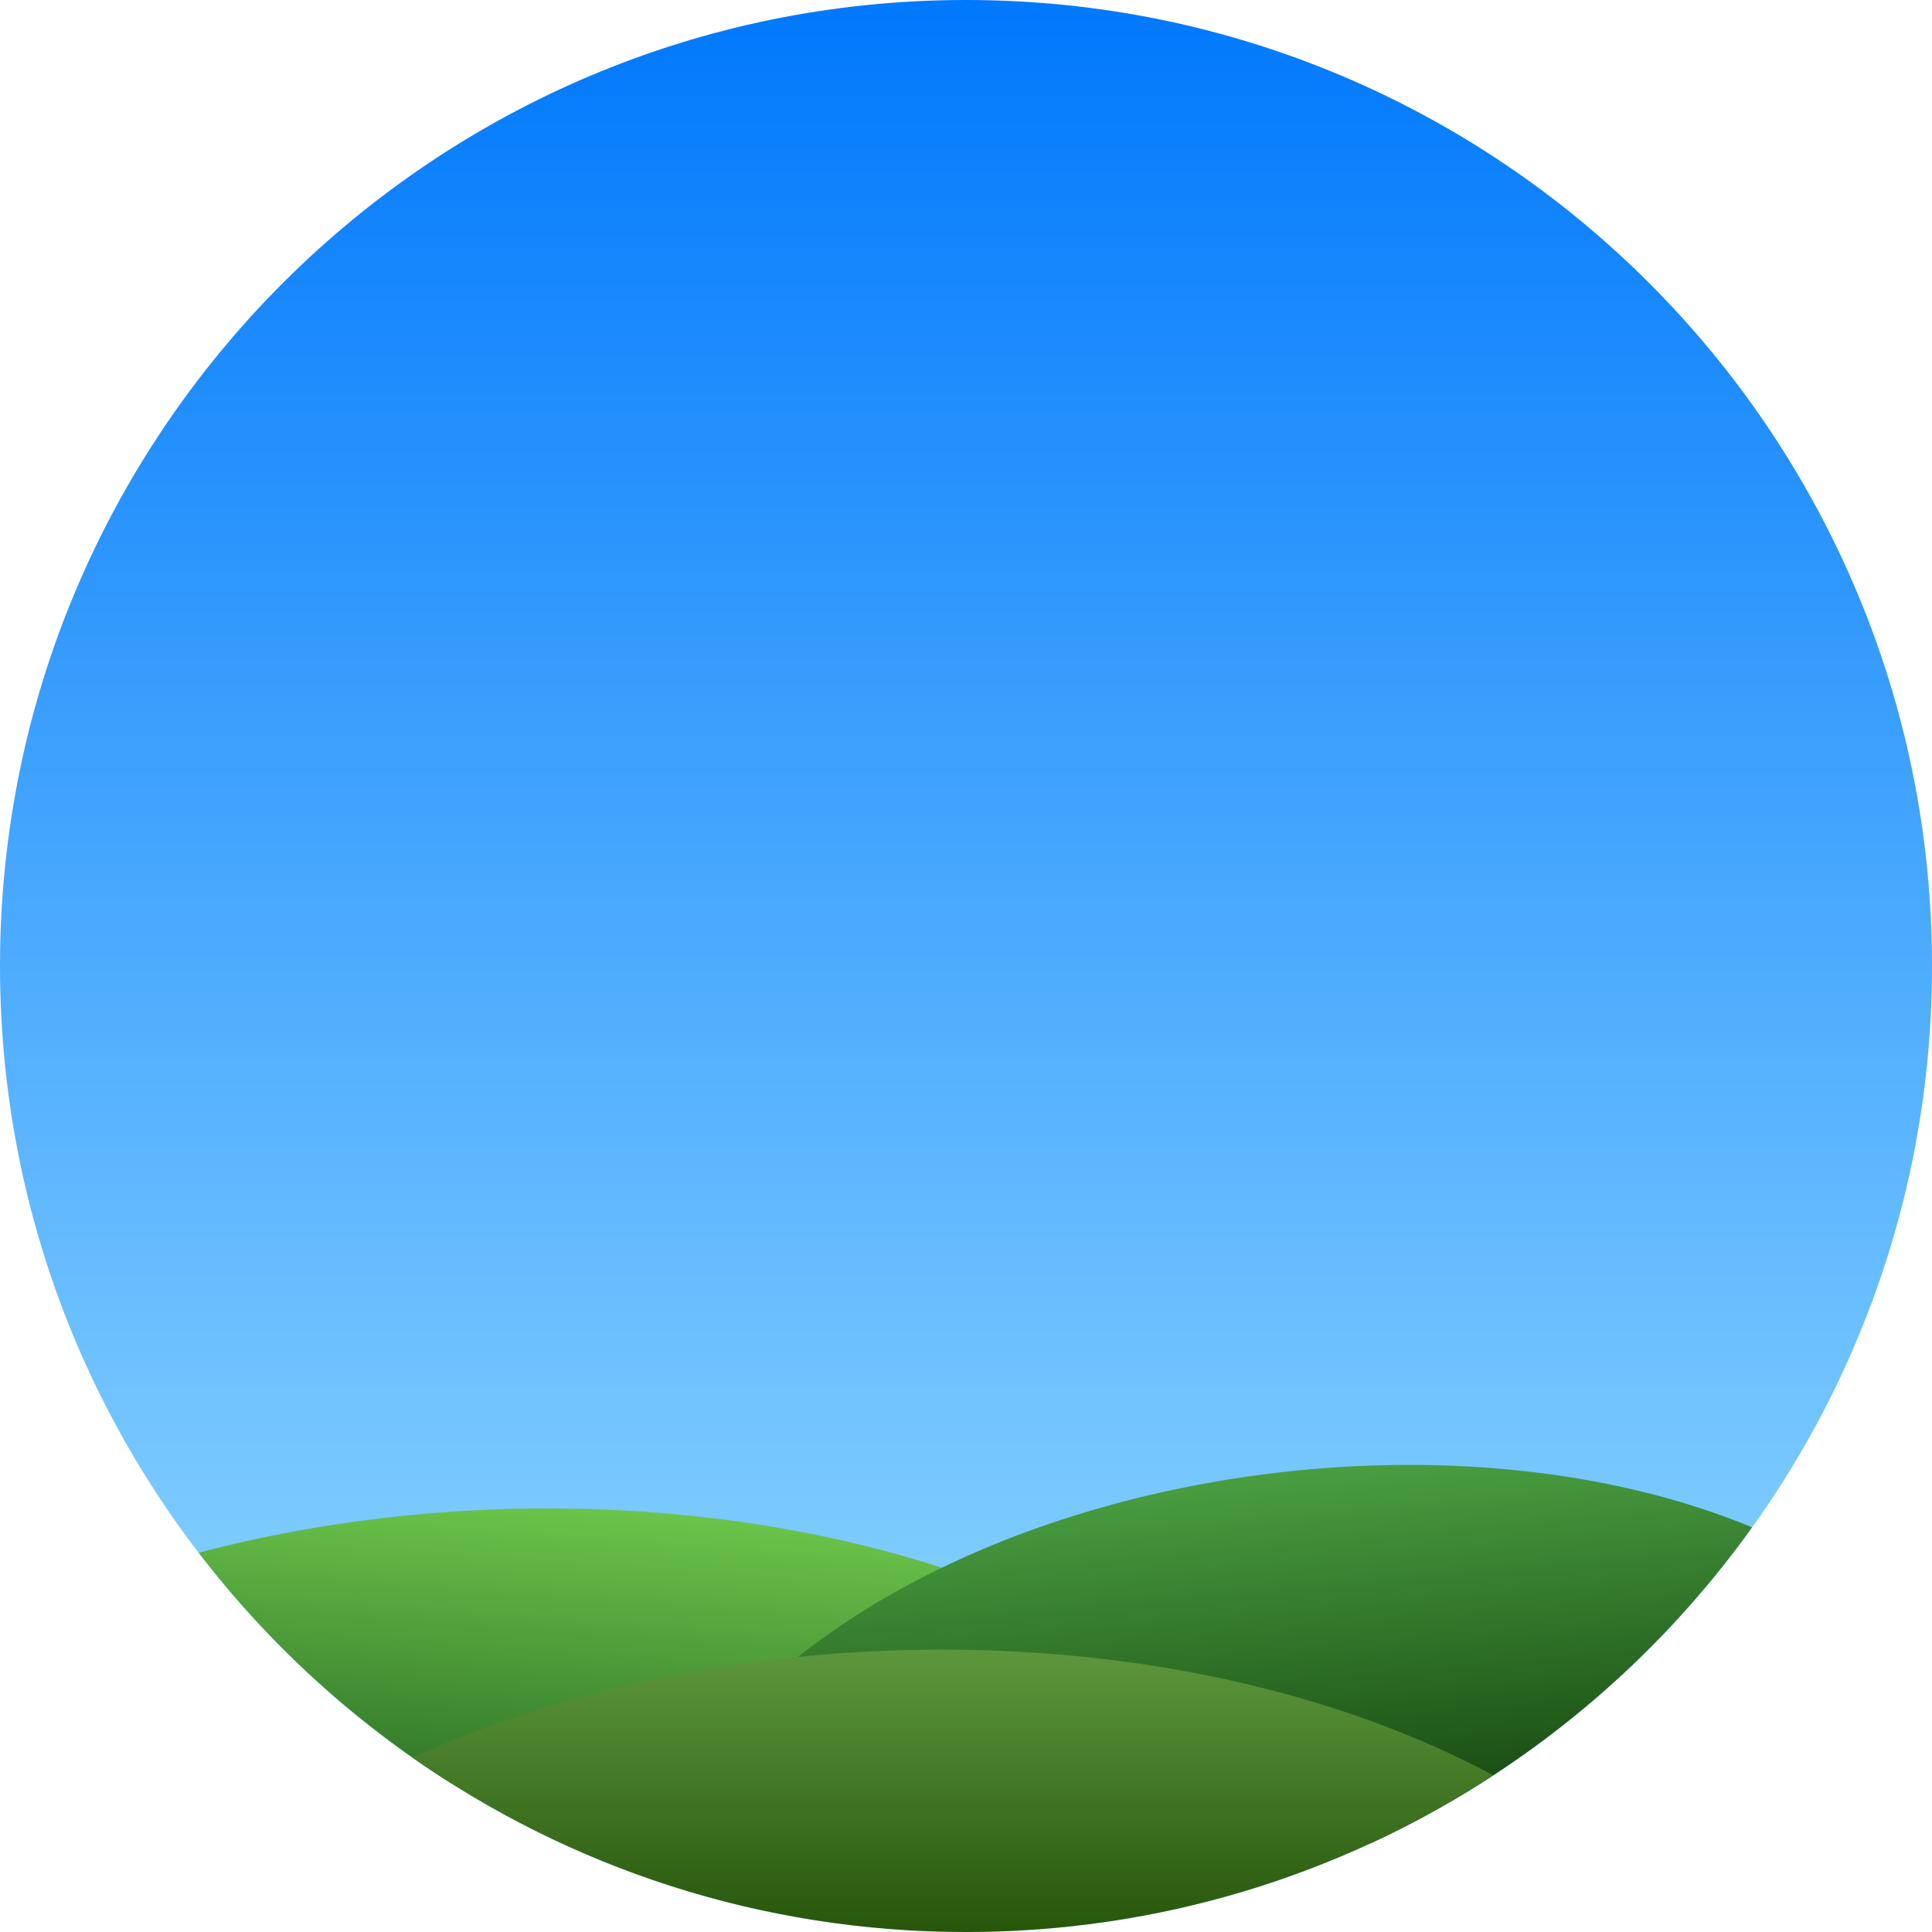
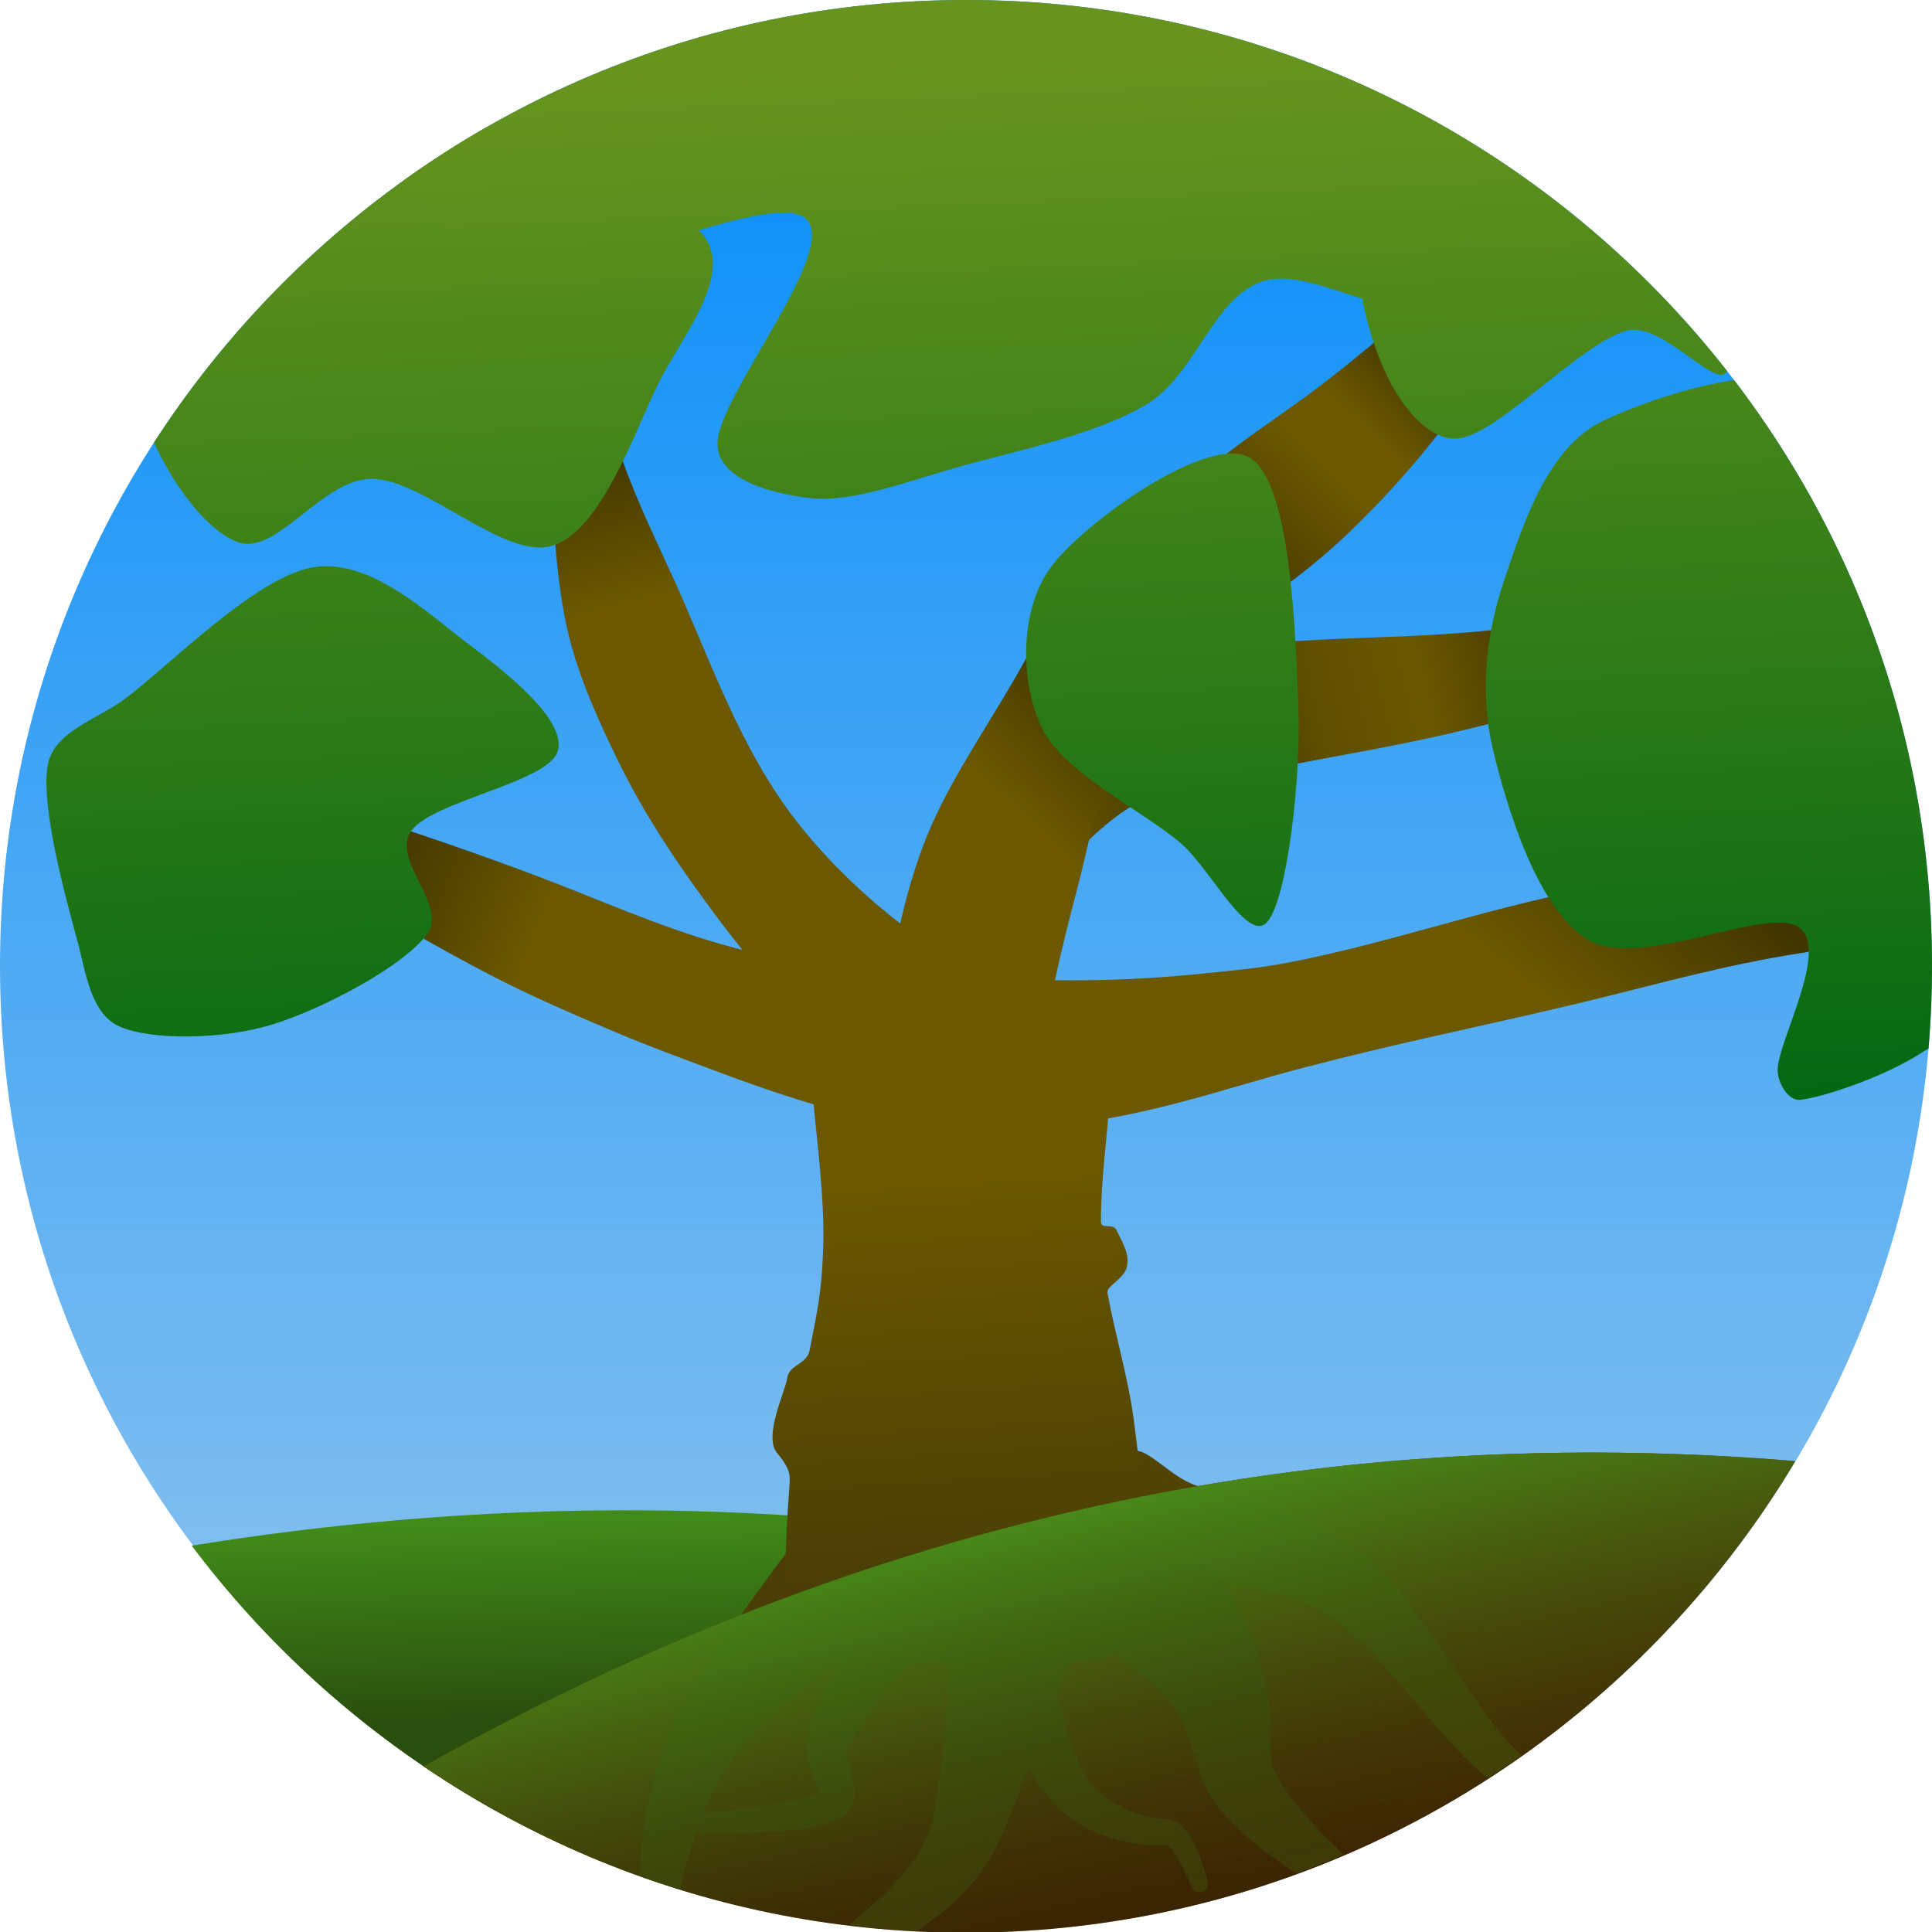
- <svg xmlns="http://www.w3.org/2000/svg" width="100%" height="100%" viewBox="0 0 500 500" version="1.1" xml:space="preserve" style="fill-rule:evenodd;clip-rule:evenodd;stroke-linejoin:round;stroke-miterlimit:2;">
-   <circle cx="250" cy="250" r="250" style="fill:url(#_Linear1);" />
-   <path d="M116.718,461.499C91.578,445.613 69.46,425.37 51.43,401.833L51.437,401.837C128.41,381.54 219.287,387.996 284.535,422.909C245.285,448.55 198.402,463.46 148.063,463.46C137.448,463.46 126.987,462.797 116.718,461.51L116.718,461.499Z" style="fill:url(#_Linear2);" />
-   <path d="M354.808,477.015C304.864,474.653 244.879,465.825 206.519,428.807C269.976,378.471 379.477,364.673 453.432,395.257L453.44,395.257C428.324,430.355 394.354,458.696 354.808,477.003L354.808,477.015Z" style="fill:url(#_Linear3);" />
-   <path d="M386.472,459.449C347.222,485.09 300.338,500 250,500C196.722,500 147.315,483.298 106.732,454.849C190.72,416.622 307.411,417.146 386.472,459.449Z" style="fill:url(#_Linear4);" />
+ <svg xmlns="http://www.w3.org/2000/svg" width="100%" height="100%" viewBox="0 0 100 100" version="1.1" xml:space="preserve" style="fill-rule:evenodd;clip-rule:evenodd;stroke-linejoin:round;stroke-miterlimit:2;">
+   <g id="_4---Baumriese">
+     <circle id="bg" cx="50" cy="50" r="50" style="fill:url(#_Linear1);" />
+     <clipPath id="_clip2">
+       <path id="bg1" d="M49.912,0c27.596,0 50,22.404 50,50c0,27.596 -22.404,50 -50,50c-27.595,0 -50,-22.404 -50,-50c0,-27.596 22.405,-50 50,-50Z" />
+     </clipPath>
+     <g clip-path="url(#_clip2)">
+       <path d="M3.493,81.184c27.732,-5.701 55.429,-3.525 83.077,8.375c-8.134,16.597 -26.157,27.013 -45.511,24.592c-18.608,-2.327 -33.102,-15.851 -37.566,-32.967Z" style="fill:url(#_Linear3);" />
+     </g>
+     <clipPath id="_clip4">
+       <path id="dirt" d="M49.968,0.034c27.596,0 50,22.405 50,50c0,27.596 -22.404,50 -50,50c-27.595,0 -50,-22.404 -50,-50c0,-27.595 22.405,-50 50,-50Z" />
+     </clipPath>
+     <g clip-path="url(#_clip4)">
+       <path d="M18.087,93.666c25.807,-15.583 54.249,-21.972 86.062,-16.623c-6.203,19.244 -23.811,33.588 -45.189,34.622c-16.304,0.788 -31.172,-6.341 -40.873,-17.999Z" style="fill:url(#_Linear5);" />
+     </g>
+     <g>
+       <clipPath id="_clip6">
+         <circle cx="49.912" cy="50" r="50" />
+       </clipPath>
+       <g clip-path="url(#_clip6)">
+         <path d="M41.493,79.341c-1.079,1.408 -2.754,3.618 -4.272,5.915c-1.019,1.541 -1.999,3.03 -2.563,4.399c-0.551,1.271 -0.943,2.672 -1.183,4.088c-0.393,2.317 -0.463,4.575 -0.492,5.969c-0.051,0.493 0.306,0.934 0.798,0.986c0.492,0.052 0.934,-0.305 0.986,-0.798c0.247,-1.288 0.652,-3.374 1.396,-5.454c0.396,-1.107 0.919,-2.179 1.551,-3.12c0.712,-1.021 1.766,-2.09 2.92,-3.128c1.92,-1.726 4.081,-3.188 5.427,-4.164c1.295,-1.261 1.323,-3.336 0.062,-4.631c-1.26,-1.295 -3.335,-1.323 -4.63,-0.062Z" style="fill:#4a3e06;" />
+         <path d="M42.382,92.78c-0.535,0.266 -1.476,0.47 -2.525,0.64c-1.612,0.261 -3.445,0.425 -4.628,0.532c-0.248,0.009 -0.441,0.217 -0.431,0.465c0.009,0.247 0.217,0.44 0.465,0.431c1.41,0.02 3.721,0.045 5.544,-0.105c1.123,-0.093 2.066,-0.286 2.59,-0.543c0.558,-0.27 0.764,-0.738 0.819,-1.3c0.039,-0.402 -0.087,-0.903 -0.22,-1.426c-0.089,-0.348 -0.234,-0.708 -0.119,-0.979c0.226,-0.519 0.671,-1.176 1.162,-1.865c0.755,-1.059 1.645,-2.126 2.204,-2.812c0.504,-0.75 0.305,-1.768 -0.446,-2.272c-0.75,-0.505 -1.768,-0.305 -2.272,0.445c-0.444,0.814 -1.141,2.09 -1.727,3.32c-0.442,0.928 -0.835,1.808 -1.002,2.474c-0.097,0.375 -0.123,0.784 -0.022,1.214c0.111,0.473 0.336,0.981 0.503,1.444c0.036,0.102 0.082,0.256 0.105,0.337Z" style="fill:#4a3e06;" />
+         <path d="M49.123,83.898c-0.019,1.372 0.028,3.587 -0.237,6.2c-0.131,1.299 -0.336,2.651 -0.61,4.039c-0.215,0.987 -0.757,1.942 -1.483,2.797c-1.375,1.621 -3.154,2.954 -4.268,3.785c-0.421,0.26 -0.552,0.813 -0.293,1.234c0.26,0.421 0.813,0.552 1.234,0.293c1.362,-0.682 3.515,-1.804 5.323,-3.273c1.305,-1.06 2.335,-2.337 2.935,-3.727c0.81,-1.752 1.438,-3.497 2.038,-5.1c0.81,-2.163 1.424,-3.972 1.82,-5.164c0.299,-1.782 -0.905,-3.473 -2.688,-3.772c-1.782,-0.299 -3.472,0.906 -3.771,2.688Z" style="fill:#4a3e06;" />
+         <path d="M58.662,75.105c-0.548,-1.437 -2.055,-2.332 -3.625,-2.056c-1.781,0.313 -2.972,2.012 -2.659,3.792c0.542,1.877 1.76,3.461 4.113,4.208c3.143,0.998 8.683,0.547 11.773,2.227c3.028,1.755 5.672,6.062 8.195,8.299c1.061,0.941 2.096,1.582 3.126,1.704c0.488,0.086 0.953,-0.239 1.04,-0.726c0.086,-0.488 -0.24,-0.953 -0.727,-1.039c-0.684,-0.163 -1.288,-0.733 -1.925,-1.452c-2.39,-2.701 -4.692,-7.57 -7.668,-9.842c-2.011,-1.606 -5.356,-2.407 -8.334,-3.314c-1.366,-0.416 -2.546,-1.986 -3.309,-1.801Z" style="fill:#514405;" />
+         <path d="M28.58,23.876c0.01,2.3 0.112,4.464 0.417,6.659c0.134,0.966 0.31,1.904 0.565,2.833c0.577,2.096 1.477,4.06 2.409,5.973c1.427,2.93 3.247,5.606 5.206,8.217c2.849,3.799 6.169,7.332 10.334,10.434c1.837,1.206 4.307,0.693 5.512,-1.144c1.206,-1.837 0.693,-4.307 -1.144,-5.512c-4.247,-2.453 -7.877,-5.284 -10.631,-8.804c-2.584,-3.304 -4.079,-7.241 -5.77,-11.189c-1.138,-2.656 -2.485,-5.18 -3.447,-8.064c-0.165,-0.952 -1.071,-1.592 -2.024,-1.427c-0.952,0.165 -1.592,1.072 -1.427,2.024Z" style="fill:url(#_Linear7);" />
+         <path d="M54.464,45.459c1.486,-1.675 2.855,-3.013 4.351,-3.88c0.729,-0.422 1.487,-0.71 2.243,-0.933c0.752,-0.222 1.512,-0.229 2.271,-0.363c0.509,-0.09 1.018,-0.183 1.529,-0.295c4.844,-1.063 10.162,-1.616 17.275,-4.032c1.074,-0.28 1.718,-1.38 1.438,-2.454c-0.28,-1.074 -1.38,-1.718 -2.454,-1.438c-5.104,0.922 -9.205,0.851 -12.884,1.052c-2.125,0.115 -4.134,0.203 -6.022,0.733c-1.841,0.517 -3.428,1.532 -5.186,2.53c-2.16,1.225 -4.488,2.605 -6.886,4.878c-1.159,1.194 -1.132,3.104 0.062,4.263c1.193,1.16 3.103,1.132 4.263,-0.061Z" style="fill:url(#_Linear8);" />
+         <path d="M73.657,15.399c-1.411,1.458 -3.069,2.803 -4.894,4.239c-1.522,1.197 -3.22,2.296 -4.934,3.589c-2.317,1.748 -4.669,3.759 -7.348,5.646c-0.361,0.239 -0.672,0.545 -0.916,0.901c-1.198,1.874 -2.111,3.762 -3.122,5.485c-1.764,3.006 -3.566,5.618 -4.641,8.463c-1.319,3.493 -1.796,7.011 -2.239,10.41c-0.294,2.281 1.32,4.371 3.6,4.665c2.281,0.293 4.371,-1.32 4.665,-3.601c0.377,-3.071 1.128,-6.144 1.987,-9.424c0.522,-1.994 0.88,-4.084 1.699,-6.22c0.247,-0.642 0.484,-1.299 0.819,-1.931c0.62,-1.168 1.434,-2.277 2.294,-3.424c2.294,-1.408 4.477,-2.773 6.422,-4.264c0.967,-0.742 1.875,-1.512 2.713,-2.314c3.238,-3.096 5.695,-6.269 7.607,-9.351c0.792,-1.025 0.603,-2.499 -0.422,-3.291c-1.024,-0.792 -2.499,-0.603 -3.29,0.422Z" style="fill:url(#_Linear9);" />
+         <path d="M49.695,54.664c-12.068,-0.792 -22.25,-6.619 -32.351,-10.854" style="fill:url(#_Linear10);" />
+         <path d="M49.968,50.506c-4.417,0.045 -8.617,-0.489 -12.652,-1.639c-3.243,-0.924 -6.305,-2.305 -9.406,-3.48c-3.29,-1.248 -6.556,-2.347 -9.803,-3.397c-1.004,-0.422 -2.162,0.052 -2.584,1.057c-0.421,1.005 0.053,2.162 1.058,2.584c3,1.566 5.916,3.356 9.021,4.95c2.066,1.061 4.216,1.981 6.381,2.896c1.638,0.693 3.315,1.299 4.994,1.932c3.973,1.496 8.037,2.764 12.445,3.413c2.295,0.15 4.28,-1.59 4.431,-3.885c0.151,-2.295 -1.59,-4.28 -3.885,-4.431Z" style="fill:url(#_Linear11);" />
+         <path d="M49.695,54.664c16.373,-0.004 27.289,-6.002 43.311,-7.482" style="fill:url(#_Linear12);" />
+         <path d="M49.696,58.831c3.282,-0.244 6.327,-0.625 9.235,-1.256c2.464,-0.534 4.761,-1.263 7.079,-1.915c1.114,-0.314 2.227,-0.597 3.339,-0.875c4.329,-1.082 8.653,-1.949 13.133,-3.043c3.403,-0.831 6.873,-1.814 10.722,-2.409c1.187,-0.11 2.062,-1.162 1.953,-2.349c-0.11,-1.187 -1.163,-2.062 -2.35,-1.953c-3.345,0.085 -6.481,0.282 -9.492,0.783c-5.913,0.984 -11.21,2.996 -16.855,4.051c-1.374,0.256 -2.766,0.379 -4.183,0.525c-3.96,0.408 -8.051,0.485 -12.583,0.107c-2.3,0.001 -4.166,1.869 -4.165,4.168c0,2.3 1.868,4.166 4.167,4.166Z" style="fill:url(#_Linear13);" />
+         <path d="M57.39,57.314c0.044,-0.967 -15.391,-1.69 -15.324,-0.725c0.13,1.873 0.665,5.416 0.533,8.301c-0.1,2.192 -0.282,2.872 -0.696,5.015c-0.138,0.715 -1.079,0.733 -1.159,1.435c-0.068,0.6 -1.25,2.997 -0.525,3.863c0.725,0.867 0.68,1.194 0.641,1.712c-0.231,3.105 -0.233,5.267 -0.233,5.267c0.062,5.185 4.322,3.883 9.506,3.821c5.185,-0.061 9.344,1.14 9.283,-4.045c-0,0 -0.095,-3.843 -0.755,-8.625c-0.289,-2.1 -0.946,-4.254 -1.342,-6.431c-0.055,-0.297 0.782,-0.702 0.97,-1.211c0.272,-0.732 -0.289,-1.55 -0.478,-1.98c-0.207,-0.47 -0.828,-0.01 -0.827,-0.504c0.004,-2.287 0.336,-4.352 0.406,-5.893Z" style="fill:url(#_Linear14);" />
+         <path d="M58.231,86.006c1.456,1.157 2.355,1.918 2.801,2.77c1.058,2.019 0.822,3.453 2.166,4.933c0.708,0.823 1.59,1.625 2.559,2.337c1.495,1.098 3.072,2.016 4.063,2.577c0.403,0.286 0.963,0.191 1.249,-0.213c0.287,-0.403 0.192,-0.963 -0.212,-1.25c-0.805,-0.705 -2.092,-1.84 -3.25,-3.143c-0.634,-0.714 -1.18,-1.487 -1.587,-2.246c-0.387,-0.746 -0.232,-1.39 -0.235,-2.134c-0.005,-1.038 -0.136,-2.131 -0.551,-3.629c-0.337,-1.214 -1.007,-2.535 -2.087,-4.33c-1.195,-1.356 -3.266,-1.488 -4.622,-0.294c-1.357,1.195 -1.488,3.266 -0.294,4.622Z" style="fill:#4a3e06;" />
+         <path d="M51.674,88.812c-0.038,0.051 0.135,0.215 0.233,0.408c0.585,1.159 1.861,3.696 3.514,4.882c0.476,0.364 1.325,0.826 2.353,1.106c0.777,0.211 1.638,0.35 2.491,0.275c0.282,-0.025 0.467,0.343 0.682,0.699c0.302,0.498 0.549,1.074 0.717,1.469c0.082,0.233 0.338,0.356 0.571,0.273c0.234,-0.082 0.356,-0.338 0.274,-0.572c-0.182,-0.644 -0.501,-1.693 -0.949,-2.369c-0.356,-0.536 -0.833,-0.814 -1.322,-0.836c-0.677,-0.032 -1.337,-0.237 -1.921,-0.49c-0.71,-0.307 -1.277,-0.722 -1.579,-1.035c-1.111,-1.22 -1.639,-3.475 -1.896,-4.497c-0.074,-0.295 -0.132,-0.504 -0.162,-0.605c-0.269,-0.913 -1.063,-0.97 -1.192,-1.013c-0.885,-0.185 -1.753,0.383 -1.938,1.267c-0.076,0.365 -0.025,0.726 0.124,1.038Z" style="fill:#4a3e06;" />
+       </g>
+     </g>
+     <g>
+       <clipPath id="_clip15">
+         <circle cx="50" cy="50" r="50" />
+       </clipPath>
+       <g clip-path="url(#_clip15)">
+         <path d="M3.998,48.665c0.437,1.6 0.672,3.804 2.192,4.468c1.672,0.73 5.338,0.67 7.84,-0.085c2.656,-0.8 6.885,-3.048 8.093,-4.72c1.05,-1.453 -1.885,-3.853 -0.843,-5.312c1.124,-1.573 7.096,-2.515 7.587,-4.13c0.492,-1.616 -2.708,-4.112 -4.636,-5.564c-2.108,-1.588 -5.069,-4.436 -8.009,-3.963c-2.965,0.478 -7.489,5.129 -9.779,6.829c-1.393,1.034 -3.629,1.67 -3.962,3.372c-0.408,2.08 0.899,6.843 1.517,9.105Z" style="fill:url(#_Linear16);" />
+         <path d="M77.257,38.717c0.733,3.094 2.332,8.402 4.974,9.948c2.641,1.545 9.245,-1.799 10.875,-0.675c1.63,1.124 -1.11,5.93 -1.096,7.419c0.006,0.641 0.544,1.592 1.18,1.517c1.225,-0.143 4.313,-1.186 6.168,-2.375c2.429,-1.556 8.68,-3.333 8.403,-6.959c-0.426,-5.569 -6.832,-22.147 -10.96,-26.45c-3.188,-3.325 -10.643,-0.861 -13.804,0.632c-2.953,1.394 -4.207,5.501 -5.164,8.325c-0.924,2.727 -1.24,5.816 -0.576,8.618Z" style="fill:url(#_Linear17);" />
+         <path d="M7.204,20.736c0.701,2.903 3.133,6.66 5.143,7.335c2.009,0.674 4.361,-3.315 6.912,-3.288c2.712,0.028 6.899,4.257 9.358,3.456c2.459,-0.801 4.11,-5.57 5.395,-8.262c1.181,-2.472 4.117,-5.82 2.316,-7.885c-2.066,-2.369 -9.917,-5.678 -14.715,-6.331c-4.716,-0.641 -11.67,-0.082 -14.072,2.414c-2.401,2.496 -1.138,9.245 -0.337,12.561Z" style="fill:url(#_Linear18);" />
+         <path d="M65.603,47.708c1.012,-1.18 1.747,-7.383 1.602,-11.128c-0.154,-4.005 -0.407,-11.676 -2.529,-12.898c-2.122,-1.223 -8.402,3.245 -10.201,5.564c-1.709,2.203 -1.7,5.943 -0.59,8.345c1.11,2.403 5.297,4.384 7.25,6.07c1.521,1.313 3.457,5.227 4.468,4.047Z" style="fill:url(#_Linear19);" />
+         <path d="M70.507,15.457c0.266,1.477 0.805,2.974 1.251,3.925c0.718,1.535 2.21,3.592 3.877,3.288c2.08,-0.379 6.308,-4.986 8.599,-5.564c1.797,-0.453 4.683,3.151 5.147,2.097c0.464,-1.053 -0.315,-6.548 -2.365,-8.42c-0.845,-0.772 -2.219,-1.421 -3.733,-1.902c1.179,-2.257 1.552,-6.42 -0.712,-7.366c-5.887,-2.459 -24.308,-7.376 -34.733,-7.166c-9.688,0.196 -24.153,5.213 -27.82,8.431c-3.09,2.711 2.206,9.456 5.817,10.875c3.611,1.419 13.966,-3.92 15.849,-2.361c1.883,1.56 -4.623,9.302 -4.552,11.718c0.055,1.899 3.082,2.602 4.973,2.782c2.066,0.197 4.985,-0.913 7.419,-1.601c2.88,-0.815 7.236,-1.686 9.863,-3.288c2.462,-1.501 3.415,-5.466 5.902,-6.323c1.468,-0.506 3.337,0.307 5.218,0.875Z" style="fill:url(#_Linear20);" />
+       </g>
+     </g>
+     <clipPath id="_clip21">
+       <path id="dirt-cover" d="M49.968,0.035c27.595,0 50,22.404 50,50c-0,27.596 -22.405,50 -50,50c-27.596,0 -50,-22.404 -50,-50c-0,-27.596 22.404,-50 50,-50Z" />
+     </clipPath>
+     <g clip-path="url(#_clip21)">
+       <path d="M18.087,93.667c25.806,-15.583 54.248,-21.972 86.062,-16.623c-6.204,19.243 -23.812,33.588 -45.19,34.621c-16.304,0.789 -31.172,-6.34 -40.872,-17.998Z" style="fill:url(#_Linear22);" />
+     </g>
+   </g>
  <defs>
-     <linearGradient id="_Linear1" x1="0" y1="0" x2="1" y2="0" gradientUnits="userSpaceOnUse" gradientTransform="matrix(3.06162e-14,500,-500,3.06162e-14,250,0)">
-       <stop offset="0" style="stop-color:rgb(0,120,252);stop-opacity:1" />
-       <stop offset="1" style="stop-color:rgb(156,224,255);stop-opacity:1" />
+     <linearGradient id="_Linear1" x1="0" y1="0" x2="1" y2="0" gradientUnits="userSpaceOnUse" gradientTransform="matrix(6.12323e-15,100,-100,6.12323e-15,50,0)">
+       <stop offset="0" style="stop-color:#008bfb;stop-opacity:1" />
+       <stop offset="1" style="stop-color:#9ecaec;stop-opacity:1" />
    </linearGradient>
-     <linearGradient id="_Linear2" x1="0" y1="0" x2="1" y2="0" gradientUnits="userSpaceOnUse" gradientTransform="matrix(-8.87826,118.351,-118.351,-8.87826,222.923,379.077)">
-       <stop offset="0" style="stop-color:rgb(121,213,81);stop-opacity:1" />
-       <stop offset="1" style="stop-color:rgb(26,89,29);stop-opacity:1" />
+     <linearGradient id="_Linear3" x1="0" y1="0" x2="1" y2="0" gradientUnits="userSpaceOnUse" gradientTransform="matrix(0.480627,14.4469,-14.4469,0.480627,52.7968,73.7663)">
+       <stop offset="0" style="stop-color:#4aa31d;stop-opacity:1" />
+       <stop offset="1" style="stop-color:#2a4e0e;stop-opacity:1" />
    </linearGradient>
-     <linearGradient id="_Linear3" x1="0" y1="0" x2="1" y2="0" gradientUnits="userSpaceOnUse" gradientTransform="matrix(10.4505,114.096,-114.096,10.4505,344.467,367.719)">
-       <stop offset="0" style="stop-color:rgb(80,169,70);stop-opacity:1" />
-       <stop offset="1" style="stop-color:rgb(16,61,11);stop-opacity:1" />
+     <linearGradient id="_Linear5" x1="0" y1="0" x2="1" y2="0" gradientUnits="userSpaceOnUse" gradientTransform="matrix(5.22329,36.1448,-36.1448,5.22329,103.664,72.8137)">
+       <stop offset="0" style="stop-color:#733500;stop-opacity:1" />
+       <stop offset="1" style="stop-color:#180c00;stop-opacity:1" />
    </linearGradient>
-     <linearGradient id="_Linear4" x1="0" y1="0" x2="1" y2="0" gradientUnits="userSpaceOnUse" gradientTransform="matrix(4.47488e-15,73.0804,-73.0804,4.47488e-15,250,426.92)">
-       <stop offset="0" style="stop-color:rgb(93,151,61);stop-opacity:1" />
-       <stop offset="1" style="stop-color:rgb(39,86,11);stop-opacity:1" />
+     <linearGradient id="_Linear7" x1="0" y1="0" x2="1" y2="0" gradientUnits="userSpaceOnUse" gradientTransform="matrix(-2.37486,-9.24945,9.24945,-2.37486,31.9824,31.1904)">
+       <stop offset="0" style="stop-color:#6b5800;stop-opacity:1" />
+       <stop offset="1" style="stop-color:#392f00;stop-opacity:1" />
+     </linearGradient>
+     <linearGradient id="_Linear8" x1="0" y1="0" x2="1" y2="0" gradientUnits="userSpaceOnUse" gradientTransform="matrix(28.1233,-6.56211,6.56211,28.1233,53.6062,40.5023)">
+       <stop offset="0" style="stop-color:#6b5800;stop-opacity:1" />
+       <stop offset="0.31" style="stop-color:#392f00;stop-opacity:1" />
+       <stop offset="0.51" style="stop-color:#5e4e00;stop-opacity:1" />
+       <stop offset="0.71" style="stop-color:#6b5800;stop-opacity:1" />
+       <stop offset="1" style="stop-color:#392f00;stop-opacity:1" />
+     </linearGradient>
+     <linearGradient id="_Linear9" x1="0" y1="0" x2="1" y2="0" gradientUnits="userSpaceOnUse" gradientTransform="matrix(22.0612,-23.4361,23.4361,22.0612,52.4187,41.4398)">
+       <stop offset="0" style="stop-color:#6b5800;stop-opacity:1" />
+       <stop offset="0.2" style="stop-color:#473b00;stop-opacity:1" />
+       <stop offset="0.48" style="stop-color:#423600;stop-opacity:1" />
+       <stop offset="0.73" style="stop-color:#6b5800;stop-opacity:1" />
+       <stop offset="0.83" style="stop-color:#6b5800;stop-opacity:1" />
+       <stop offset="1" style="stop-color:#392f00;stop-opacity:1" />
+     </linearGradient>
+     <linearGradient id="_Linear10" x1="0" y1="0" x2="1" y2="0" gradientUnits="userSpaceOnUse" gradientTransform="matrix(-8.12452,-4.49973,4.49973,-8.12452,27.5452,48.8143)">
+       <stop offset="0" style="stop-color:#fff;stop-opacity:1" />
+       <stop offset="1" style="stop-color:#a6a6a6;stop-opacity:1" />
+     </linearGradient>
+     <linearGradient id="_Linear11" x1="0" y1="0" x2="1" y2="0" gradientUnits="userSpaceOnUse" gradientTransform="matrix(-9.81192,-3.93727,3.93727,-9.81192,27.5452,48.2519)">
+       <stop offset="0" style="stop-color:#6b5800;stop-opacity:1" />
+       <stop offset="1" style="stop-color:#392f00;stop-opacity:1" />
+     </linearGradient>
+     <linearGradient id="_Linear12" x1="0" y1="0" x2="1" y2="0" gradientUnits="userSpaceOnUse" gradientTransform="matrix(10.7494,-4.44848,4.44848,10.7494,78.56,50)">
+       <stop offset="0" style="stop-color:#6b5800;stop-opacity:1" />
+       <stop offset="1" style="stop-color:#392f00;stop-opacity:1" />
+     </linearGradient>
+     <linearGradient id="_Linear13" x1="0" y1="0" x2="1" y2="0" gradientUnits="userSpaceOnUse" gradientTransform="matrix(7.81203,-9.69817,9.69817,7.81203,78.31,50)">
+       <stop offset="0" style="stop-color:#6b5800;stop-opacity:1" />
+       <stop offset="1" style="stop-color:#392f00;stop-opacity:1" />
+     </linearGradient>
+     <linearGradient id="_Linear14" x1="0" y1="0" x2="1" y2="0" gradientUnits="userSpaceOnUse" gradientTransform="matrix(1.34392,20.4768,-20.4768,1.34392,50,61.2071)">
+       <stop offset="0" style="stop-color:#6b5800;stop-opacity:1" />
+       <stop offset="1" style="stop-color:#4a3e06;stop-opacity:1" />
+     </linearGradient>
+     <linearGradient id="_Linear16" x1="0" y1="0" x2="1" y2="0" gradientUnits="userSpaceOnUse" gradientTransform="matrix(1.97584,56.114,-56.114,1.97584,71.6531,2.23788)">
+       <stop offset="0" style="stop-color:#68941e;stop-opacity:1" />
+       <stop offset="1" style="stop-color:#036813;stop-opacity:1" />
+     </linearGradient>
+     <linearGradient id="_Linear17" x1="0" y1="0" x2="1" y2="0" gradientUnits="userSpaceOnUse" gradientTransform="matrix(1.97584,56.114,-56.114,1.97584,71.6531,2.23788)">
+       <stop offset="0" style="stop-color:#68941e;stop-opacity:1" />
+       <stop offset="1" style="stop-color:#036813;stop-opacity:1" />
+     </linearGradient>
+     <linearGradient id="_Linear18" x1="0" y1="0" x2="1" y2="0" gradientUnits="userSpaceOnUse" gradientTransform="matrix(1.97584,56.114,-56.114,1.97584,71.6531,2.23788)">
+       <stop offset="0" style="stop-color:#68941e;stop-opacity:1" />
+       <stop offset="1" style="stop-color:#036813;stop-opacity:1" />
+     </linearGradient>
+     <linearGradient id="_Linear19" x1="0" y1="0" x2="1" y2="0" gradientUnits="userSpaceOnUse" gradientTransform="matrix(1.97584,56.114,-56.114,1.97584,71.6531,2.23788)">
+       <stop offset="0" style="stop-color:#68941e;stop-opacity:1" />
+       <stop offset="1" style="stop-color:#036813;stop-opacity:1" />
+     </linearGradient>
+     <linearGradient id="_Linear20" x1="0" y1="0" x2="1" y2="0" gradientUnits="userSpaceOnUse" gradientTransform="matrix(1.97584,56.114,-56.114,1.97584,71.6531,2.23788)">
+       <stop offset="0" style="stop-color:#68941e;stop-opacity:1" />
+       <stop offset="1" style="stop-color:#036813;stop-opacity:1" />
+     </linearGradient>
+     <linearGradient id="_Linear22" x1="0" y1="0" x2="1" y2="0" gradientUnits="userSpaceOnUse" gradientTransform="matrix(7.88854,34.1208,-34.1208,7.88854,60.7174,77.078)">
+       <stop offset="0" style="stop-color:#478818;stop-opacity:1" />
+       <stop offset="0.57" style="stop-color:#273308;stop-opacity:0.31" />
+       <stop offset="1" style="stop-color:#180c00;stop-opacity:0" />
    </linearGradient>
  </defs>
</svg>
